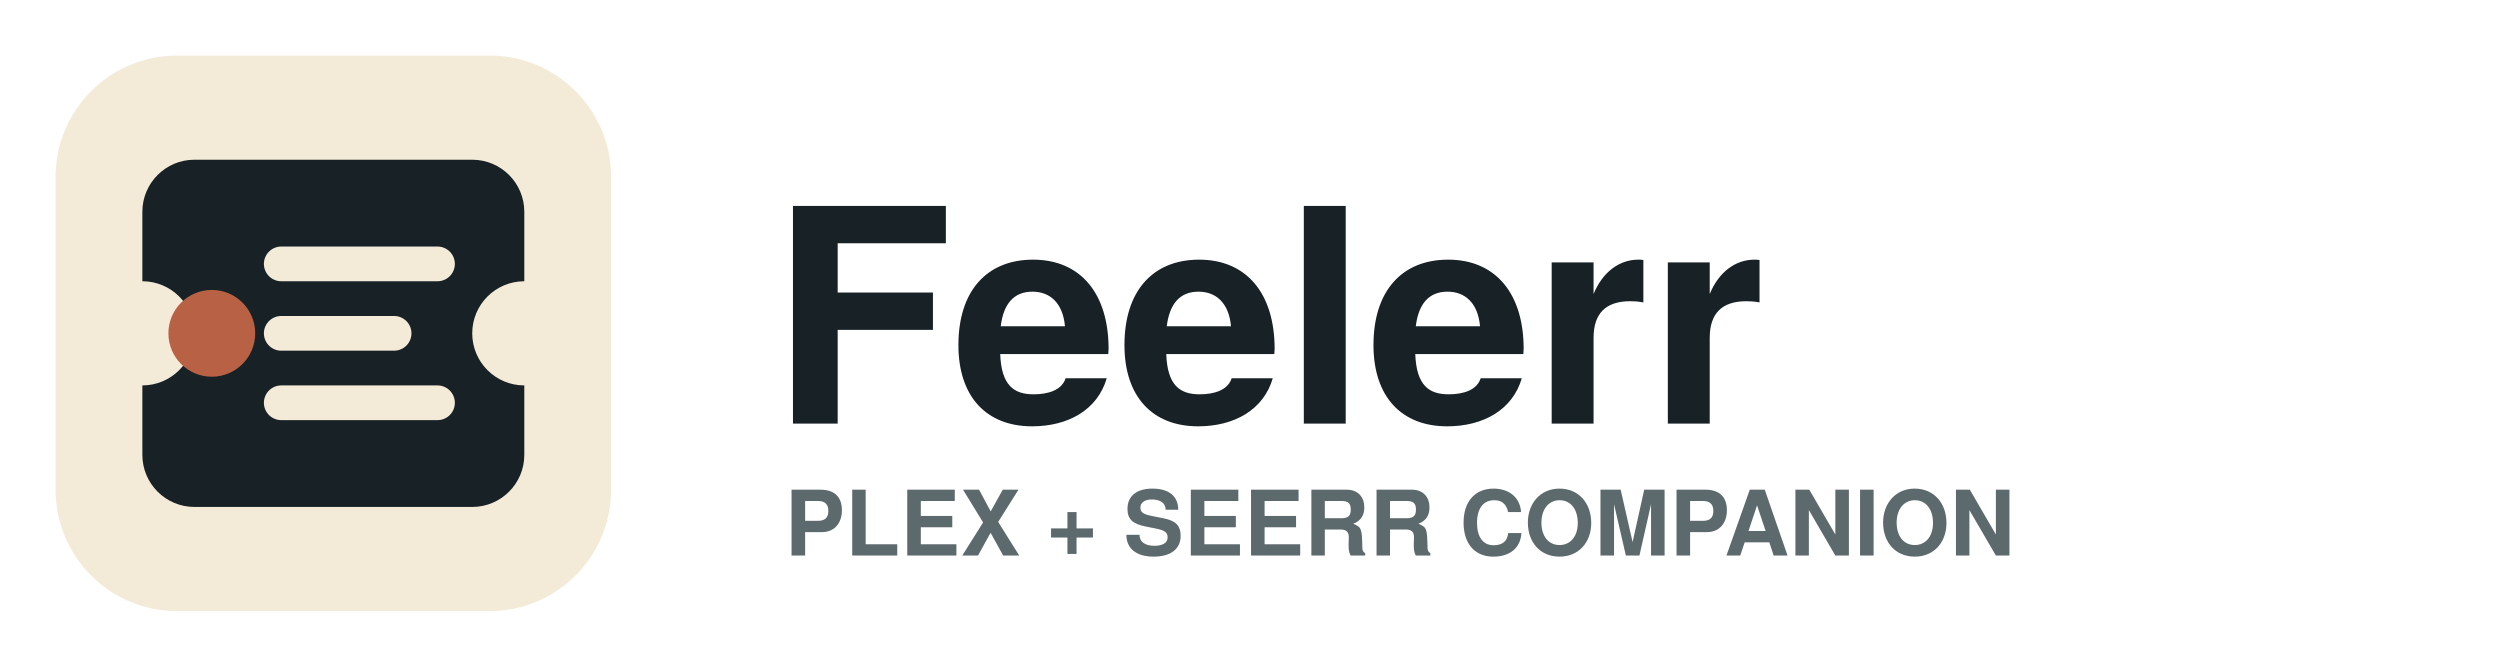
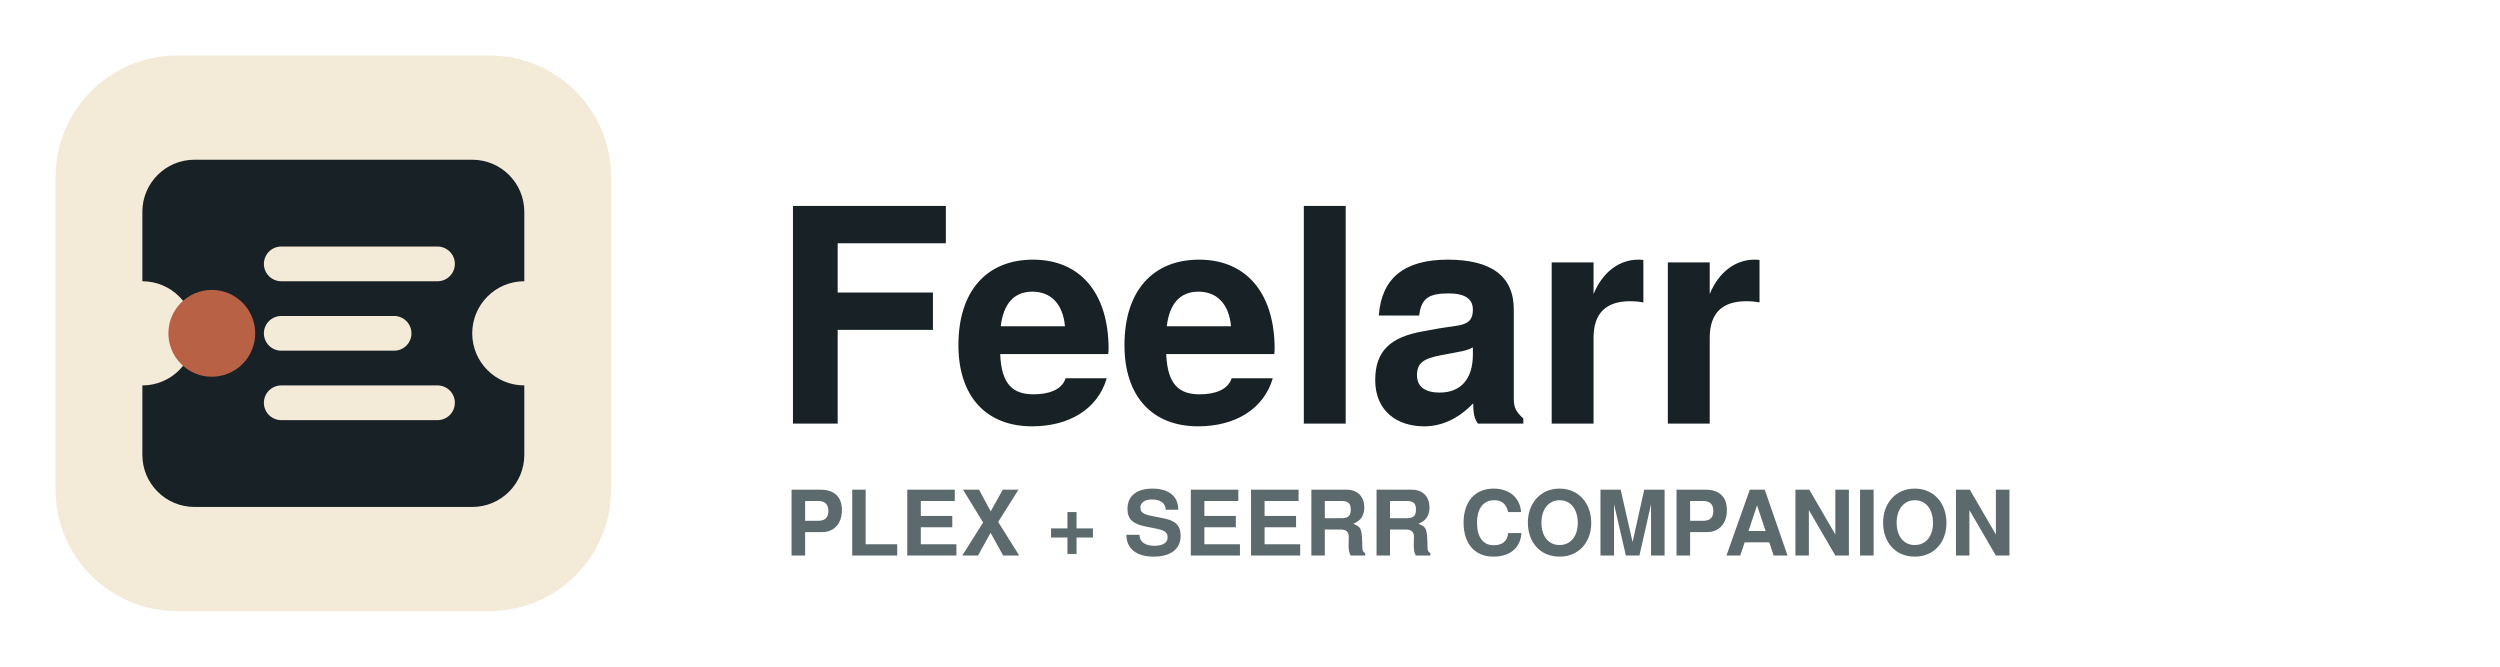
- <svg xmlns="http://www.w3.org/2000/svg" viewBox="0 0 360 96" role="img" aria-label="Feelerr logo">
+ <svg xmlns="http://www.w3.org/2000/svg" viewBox="0 0 360 96" role="img" aria-label="Feelarr logo">
  <g transform="translate(8 8) scale(1.25)">
    <rect width="64" height="64" rx="14" fill="#f4ead8" />
    <path fill="#172126" fill-rule="evenodd" d="M10 18a6 6 0 0 1 6-6h32a6 6 0 0 1 6 6v8a6 6 0 0 0 0 12v8a6 6 0 0 1-6 6H16a6 6 0 0 1-6-6v-8a6 6 0 0 0 0-12v-8Z" />
    <path d="M26 24h18M26 32h13M26 40h18" stroke="#f4ead8" stroke-width="4" stroke-linecap="round" />
    <circle cx="18" cy="32" r="5" fill="#b86145" />
  </g>
-   <text x="111" y="61" fill="#172126" font-family="Satoshi, Geist, Helvetica Neue, sans-serif" font-size="43" font-weight="760" letter-spacing="0">Feelerr</text>
+   <text x="111" y="61" fill="#172126" font-family="Satoshi, Geist, Helvetica Neue, sans-serif" font-size="43" font-weight="760" letter-spacing="0">Feelarr</text>
  <text x="113" y="80" fill="#5d6a6d" font-family="Satoshi, Geist, Helvetica Neue, sans-serif" font-size="13" font-weight="600" letter-spacing="0">PLEX + SEERR COMPANION</text>
</svg>
